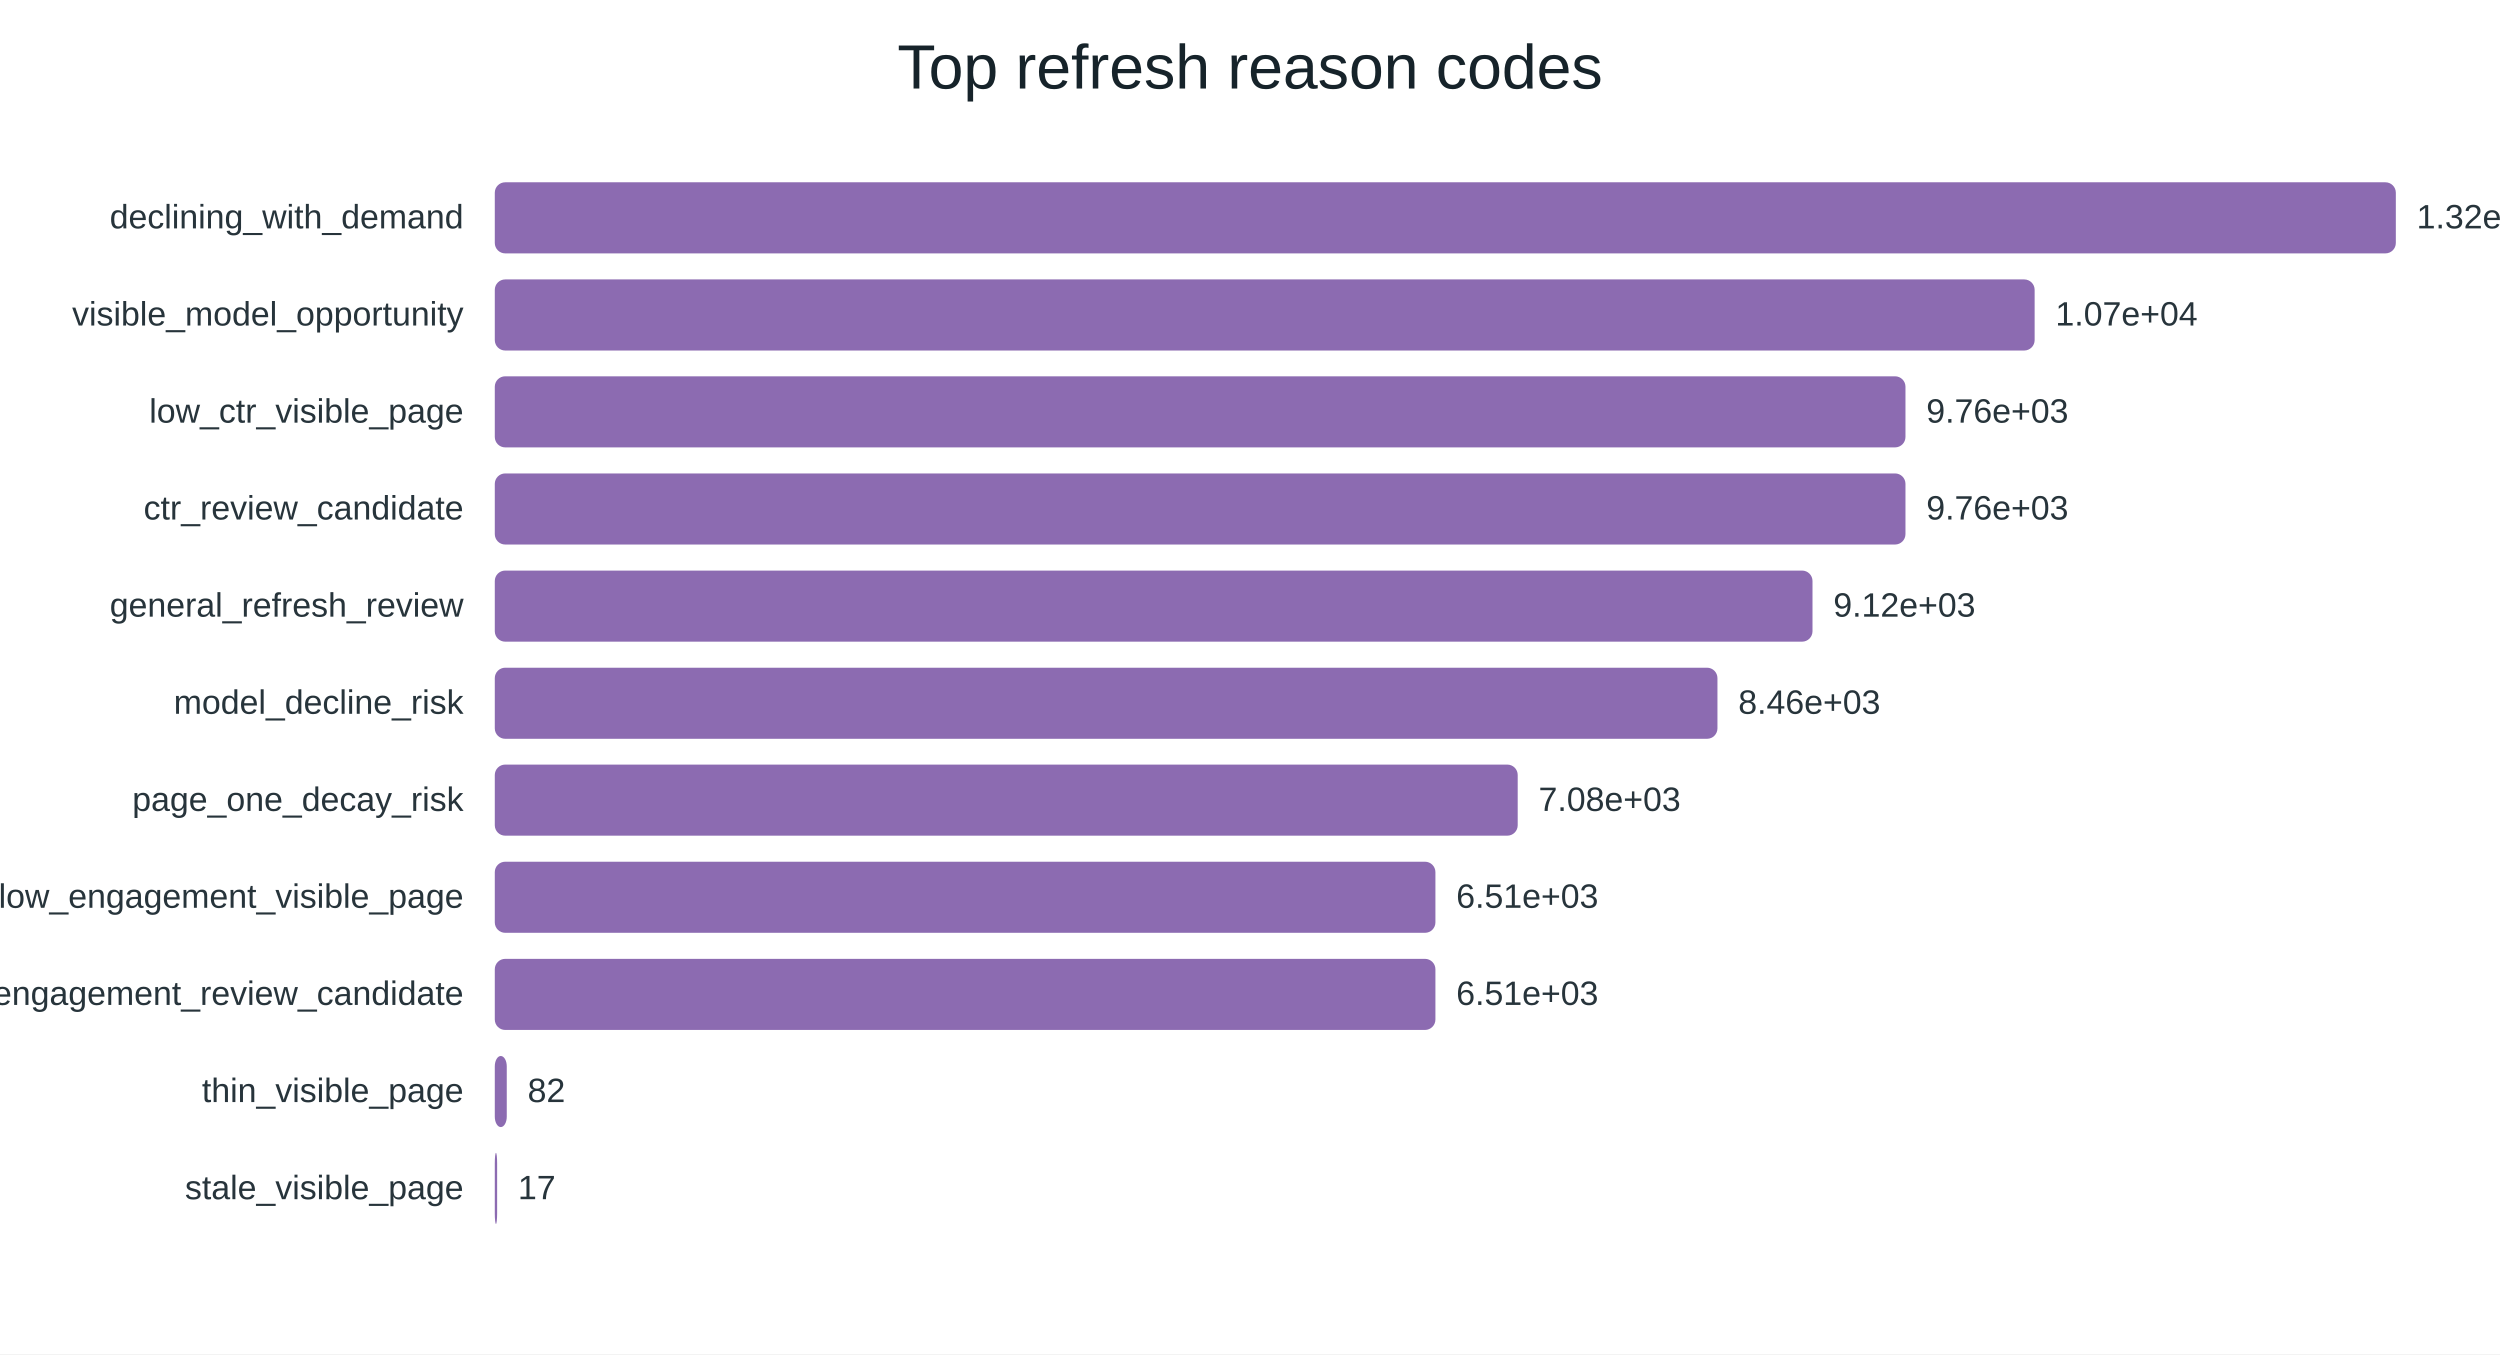
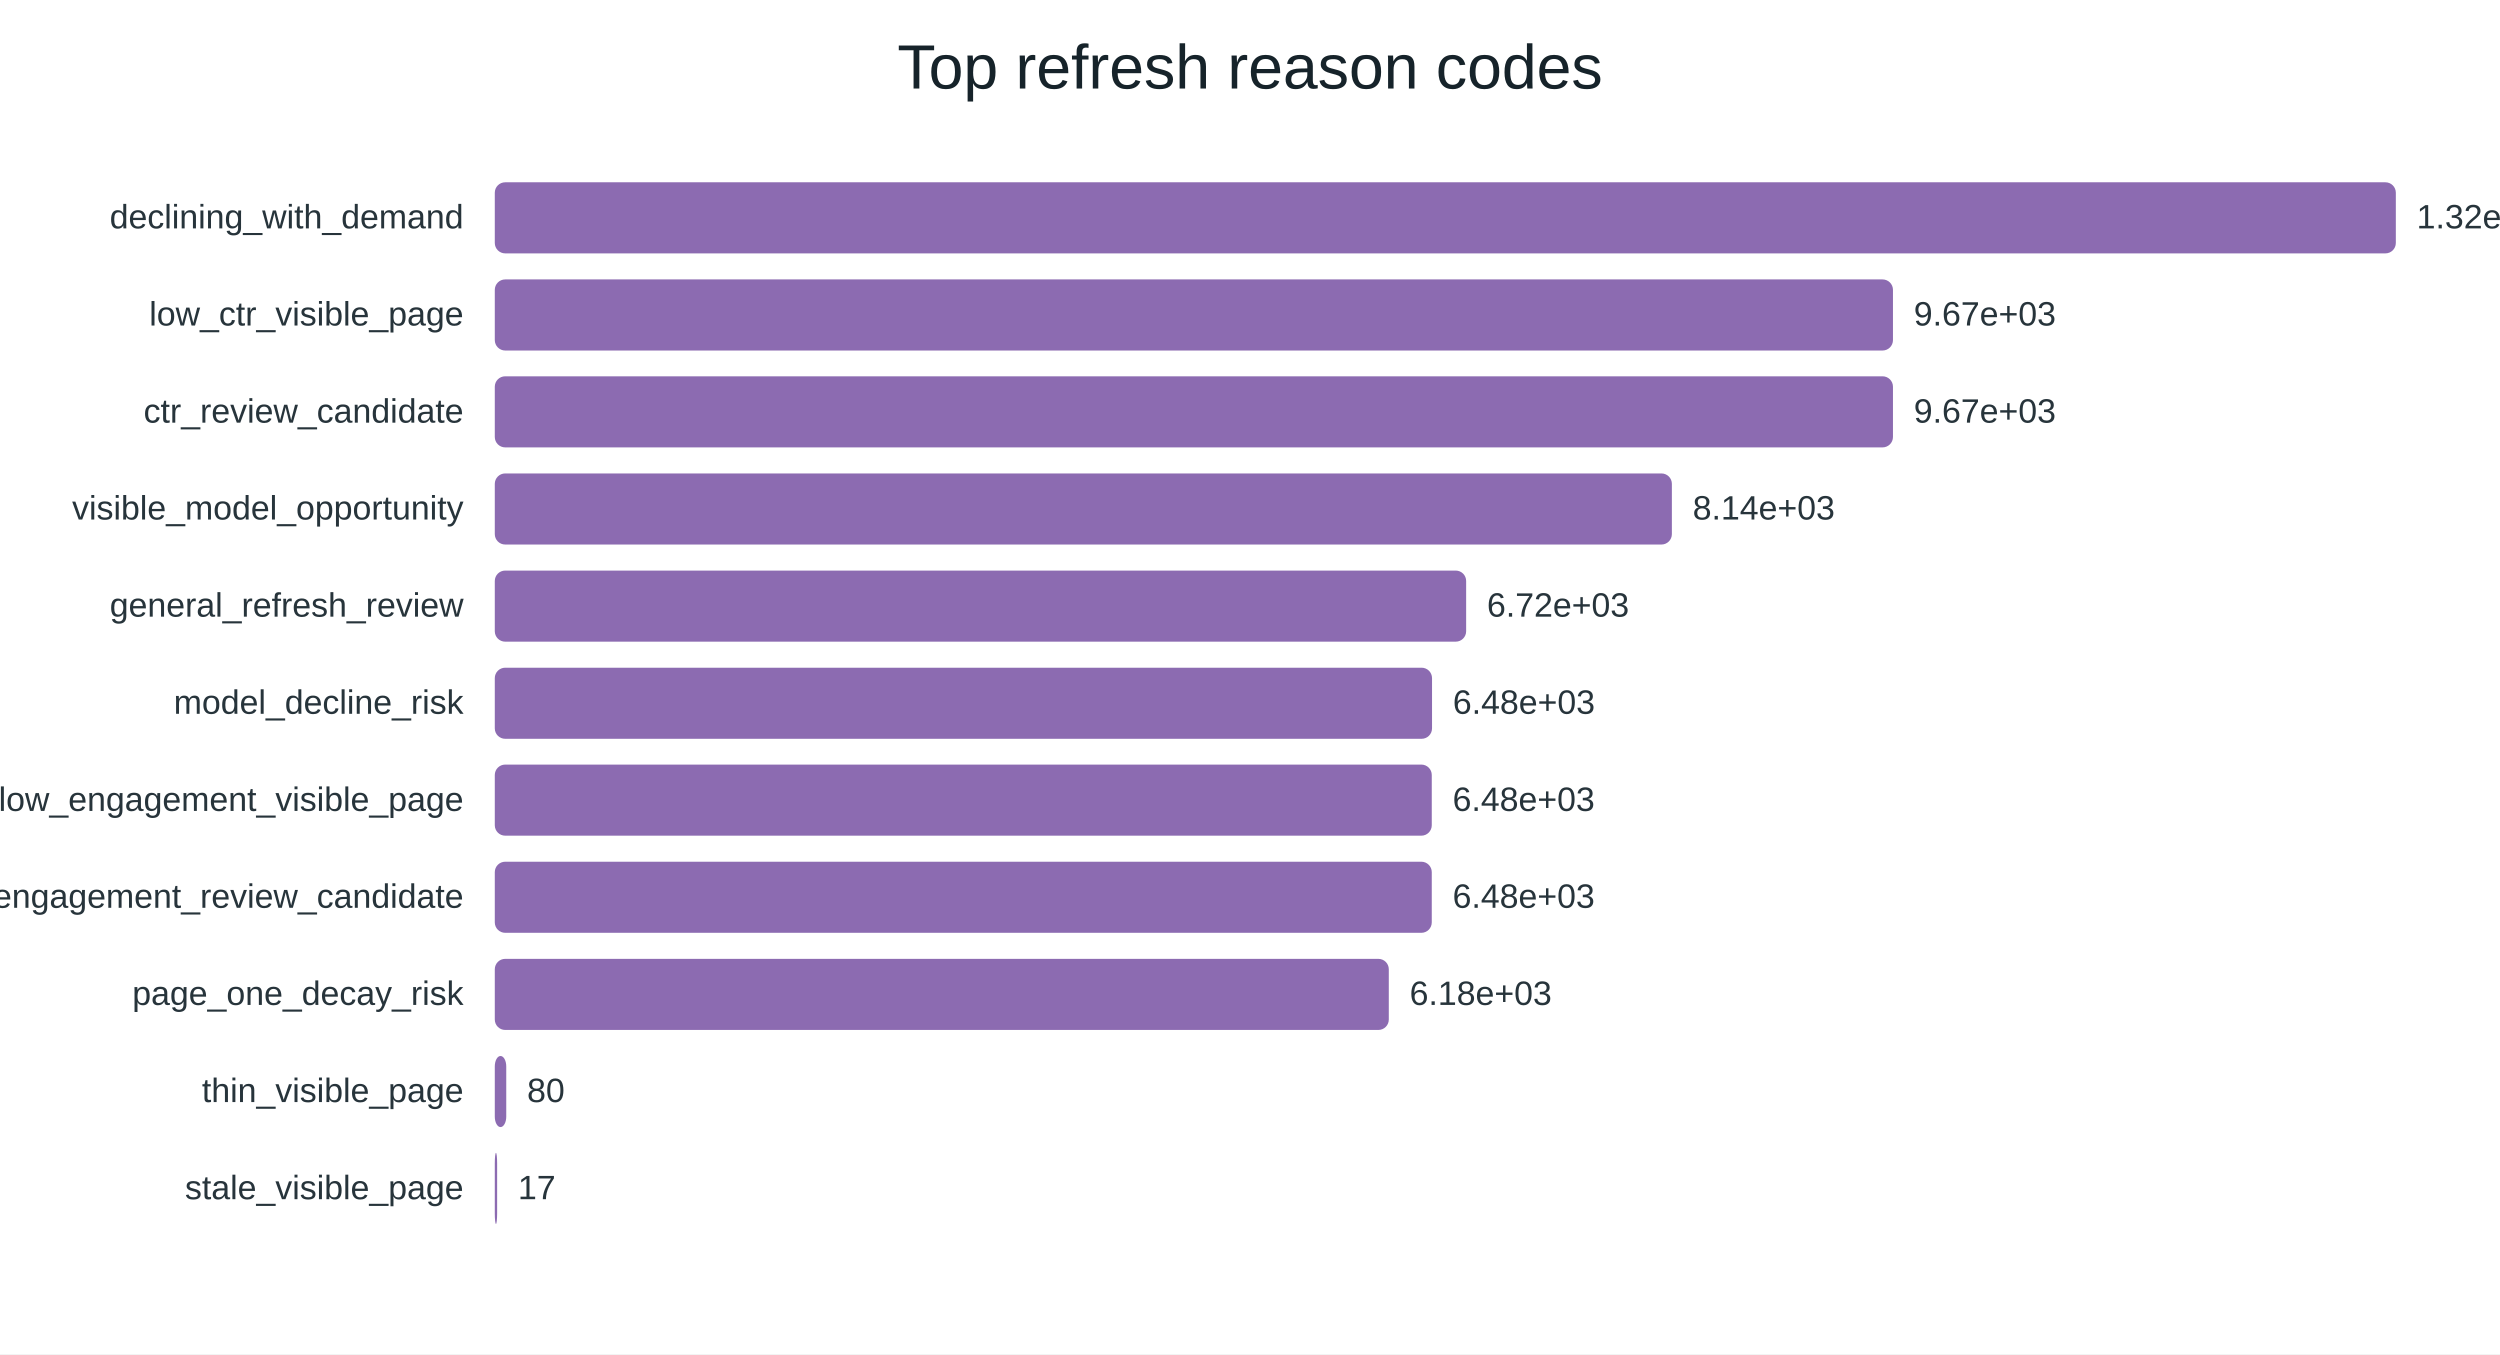
<svg xmlns="http://www.w3.org/2000/svg" width="960" height="520" viewBox="0 0 960 520">
  <rect width="100%" height="100%" fill="#ffffff" />
  <text x="480.0" y="34" text-anchor="middle" font-family="Arial" font-size="24" fill="#16232a">Top refresh reason codes</text>
  <text x="178" y="87.7" text-anchor="end" font-family="Arial" font-size="13" fill="#27343b">declining_with_demand</text>
  <rect x="190" y="70.0" width="730.0" height="27.3" fill="#8C6BB1" rx="4" />
  <text x="928.0" y="87.7" font-family="Arial" font-size="13" fill="#27343b">1.32e+04</text>
-   <text x="178" y="125.0" text-anchor="end" font-family="Arial" font-size="13" fill="#27343b">visible_model_opportunity</text>
-   <rect x="190" y="107.3" width="591.3" height="27.3" fill="#8C6BB1" rx="4" />
-   <text x="789.3" y="125.0" font-family="Arial" font-size="13" fill="#27343b">1.07e+04</text>
-   <text x="178" y="162.3" text-anchor="end" font-family="Arial" font-size="13" fill="#27343b">low_ctr_visible_page</text>
-   <rect x="190" y="144.5" width="541.7" height="27.3" fill="#8C6BB1" rx="4" />
-   <text x="739.7" y="162.3" font-family="Arial" font-size="13" fill="#27343b">9.76e+03</text>
-   <text x="178" y="199.5" text-anchor="end" font-family="Arial" font-size="13" fill="#27343b">ctr_review_candidate</text>
-   <rect x="190" y="181.8" width="541.7" height="27.3" fill="#8C6BB1" rx="4" />
-   <text x="739.7" y="199.5" font-family="Arial" font-size="13" fill="#27343b">9.76e+03</text>
+   <text x="178" y="125.0" text-anchor="end" font-family="Arial" font-size="13" fill="#27343b">low_ctr_visible_page</text>
+   <rect x="190" y="107.3" width="536.9" height="27.3" fill="#8C6BB1" rx="4" />
+   <text x="734.9" y="125.0" font-family="Arial" font-size="13" fill="#27343b">9.67e+03</text>
+   <text x="178" y="162.3" text-anchor="end" font-family="Arial" font-size="13" fill="#27343b">ctr_review_candidate</text>
+   <rect x="190" y="144.5" width="536.9" height="27.3" fill="#8C6BB1" rx="4" />
+   <text x="734.9" y="162.3" font-family="Arial" font-size="13" fill="#27343b">9.67e+03</text>
+   <text x="178" y="199.5" text-anchor="end" font-family="Arial" font-size="13" fill="#27343b">visible_model_opportunity</text>
+   <rect x="190" y="181.8" width="452.0" height="27.3" fill="#8C6BB1" rx="4" />
+   <text x="650.0" y="199.5" font-family="Arial" font-size="13" fill="#27343b">8.14e+03</text>
  <text x="178" y="236.8" text-anchor="end" font-family="Arial" font-size="13" fill="#27343b">general_refresh_review</text>
-   <rect x="190" y="219.1" width="506.0" height="27.3" fill="#8C6BB1" rx="4" />
-   <text x="704.0" y="236.8" font-family="Arial" font-size="13" fill="#27343b">9.12e+03</text>
+   <rect x="190" y="219.1" width="373.0" height="27.3" fill="#8C6BB1" rx="4" />
+   <text x="571.0" y="236.8" font-family="Arial" font-size="13" fill="#27343b">6.72e+03</text>
  <text x="178" y="274.1" text-anchor="end" font-family="Arial" font-size="13" fill="#27343b">model_decline_risk</text>
-   <rect x="190" y="256.4" width="469.5" height="27.3" fill="#8C6BB1" rx="4" />
-   <text x="667.5" y="274.1" font-family="Arial" font-size="13" fill="#27343b">8.46e+03</text>
-   <text x="178" y="311.4" text-anchor="end" font-family="Arial" font-size="13" fill="#27343b">page_one_decay_risk</text>
-   <rect x="190" y="293.6" width="392.8" height="27.3" fill="#8C6BB1" rx="4" />
-   <text x="590.8" y="311.4" font-family="Arial" font-size="13" fill="#27343b">7.08e+03</text>
-   <text x="178" y="348.6" text-anchor="end" font-family="Arial" font-size="13" fill="#27343b">low_engagement_visible_page</text>
-   <rect x="190" y="330.9" width="361.2" height="27.3" fill="#8C6BB1" rx="4" />
-   <text x="559.2" y="348.6" font-family="Arial" font-size="13" fill="#27343b">6.51e+03</text>
-   <text x="178" y="385.9" text-anchor="end" font-family="Arial" font-size="13" fill="#27343b">engagement_review_candidate</text>
-   <rect x="190" y="368.2" width="361.2" height="27.3" fill="#8C6BB1" rx="4" />
-   <text x="559.2" y="385.9" font-family="Arial" font-size="13" fill="#27343b">6.51e+03</text>
+   <rect x="190" y="256.4" width="359.9" height="27.3" fill="#8C6BB1" rx="4" />
+   <text x="557.9" y="274.1" font-family="Arial" font-size="13" fill="#27343b">6.48e+03</text>
+   <text x="178" y="311.4" text-anchor="end" font-family="Arial" font-size="13" fill="#27343b">low_engagement_visible_page</text>
+   <rect x="190" y="293.6" width="359.8" height="27.3" fill="#8C6BB1" rx="4" />
+   <text x="557.8" y="311.4" font-family="Arial" font-size="13" fill="#27343b">6.48e+03</text>
+   <text x="178" y="348.6" text-anchor="end" font-family="Arial" font-size="13" fill="#27343b">engagement_review_candidate</text>
+   <rect x="190" y="330.9" width="359.8" height="27.3" fill="#8C6BB1" rx="4" />
+   <text x="557.8" y="348.6" font-family="Arial" font-size="13" fill="#27343b">6.48e+03</text>
+   <text x="178" y="385.9" text-anchor="end" font-family="Arial" font-size="13" fill="#27343b">page_one_decay_risk</text>
+   <rect x="190" y="368.2" width="343.3" height="27.3" fill="#8C6BB1" rx="4" />
+   <text x="541.3" y="385.9" font-family="Arial" font-size="13" fill="#27343b">6.18e+03</text>
  <text x="178" y="423.2" text-anchor="end" font-family="Arial" font-size="13" fill="#27343b">thin_visible_page</text>
-   <rect x="190" y="405.5" width="4.6" height="27.3" fill="#8C6BB1" rx="4" />
-   <text x="202.6" y="423.2" font-family="Arial" font-size="13" fill="#27343b">82</text>
+   <rect x="190" y="405.5" width="4.4" height="27.3" fill="#8C6BB1" rx="4" />
+   <text x="202.4" y="423.2" font-family="Arial" font-size="13" fill="#27343b">80</text>
  <text x="178" y="460.5" text-anchor="end" font-family="Arial" font-size="13" fill="#27343b">stale_visible_page</text>
  <rect x="190" y="442.7" width="0.9" height="27.3" fill="#8C6BB1" rx="4" />
  <text x="198.9" y="460.5" font-family="Arial" font-size="13" fill="#27343b">17</text>
</svg>
